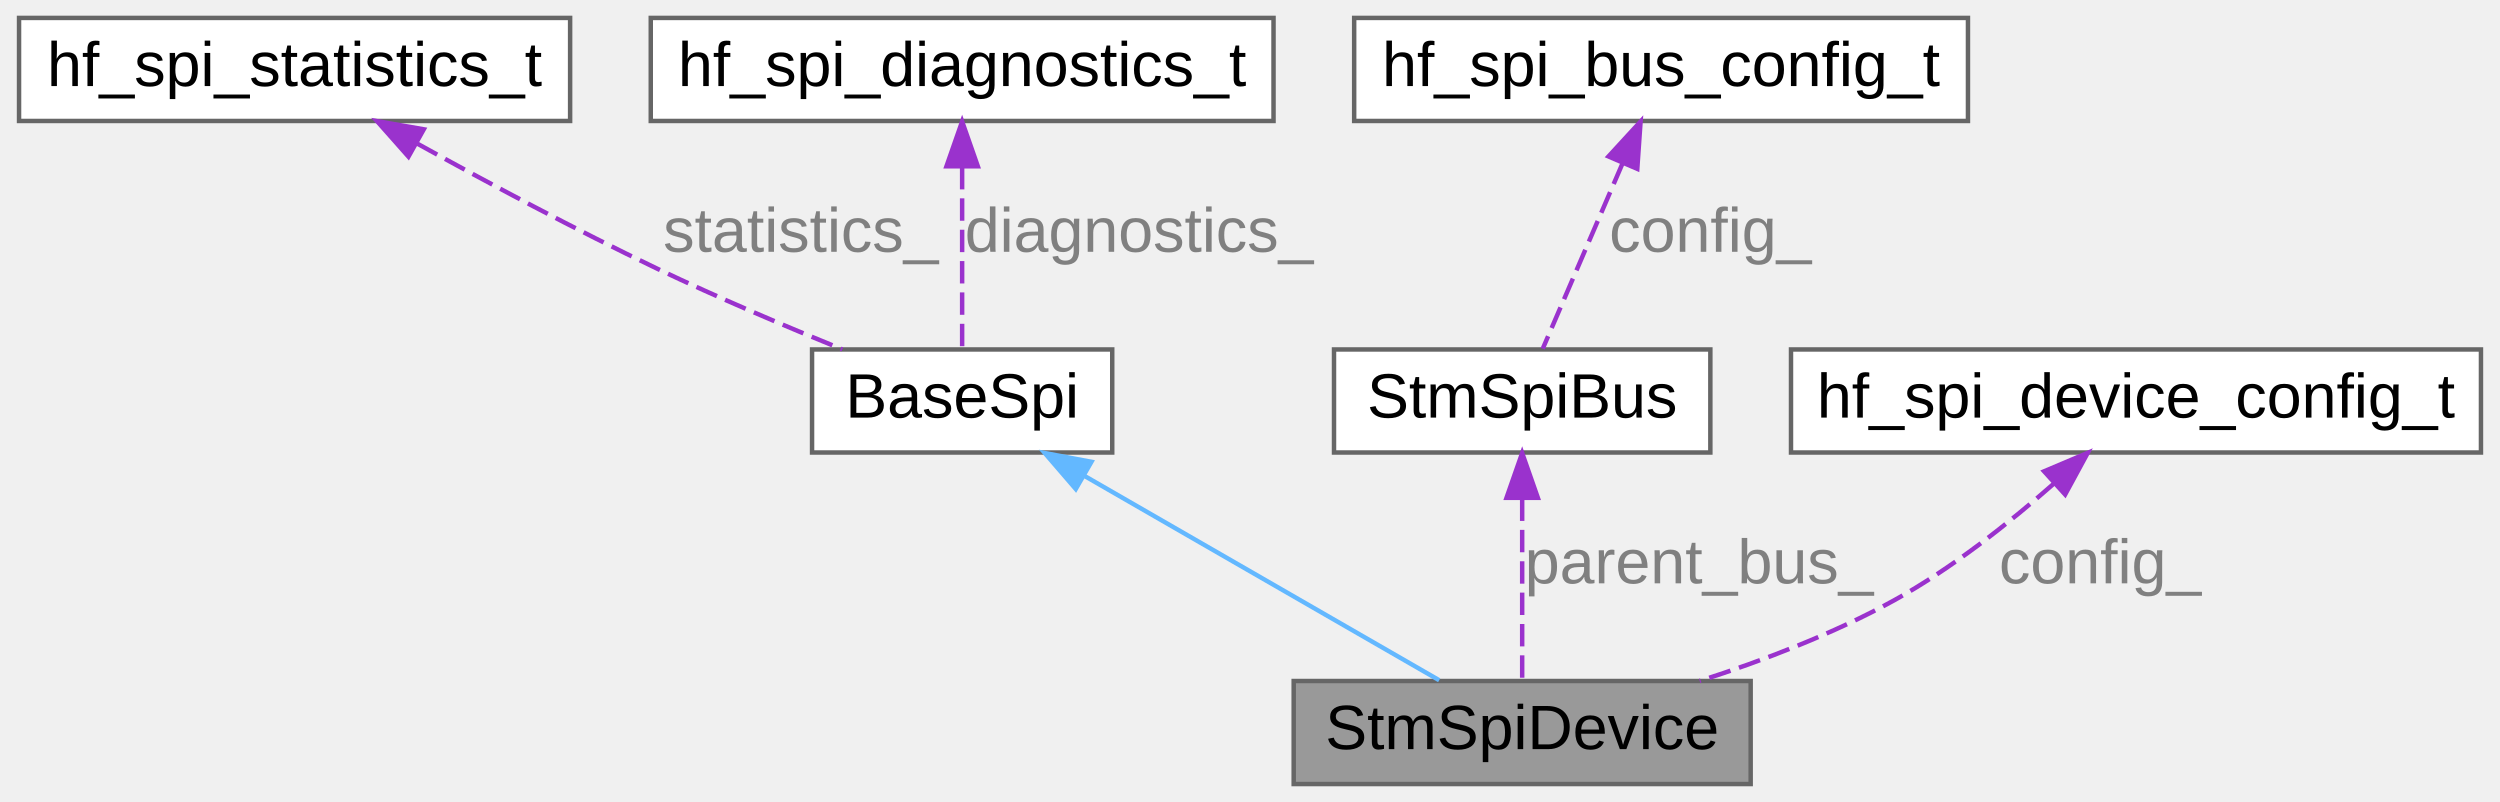
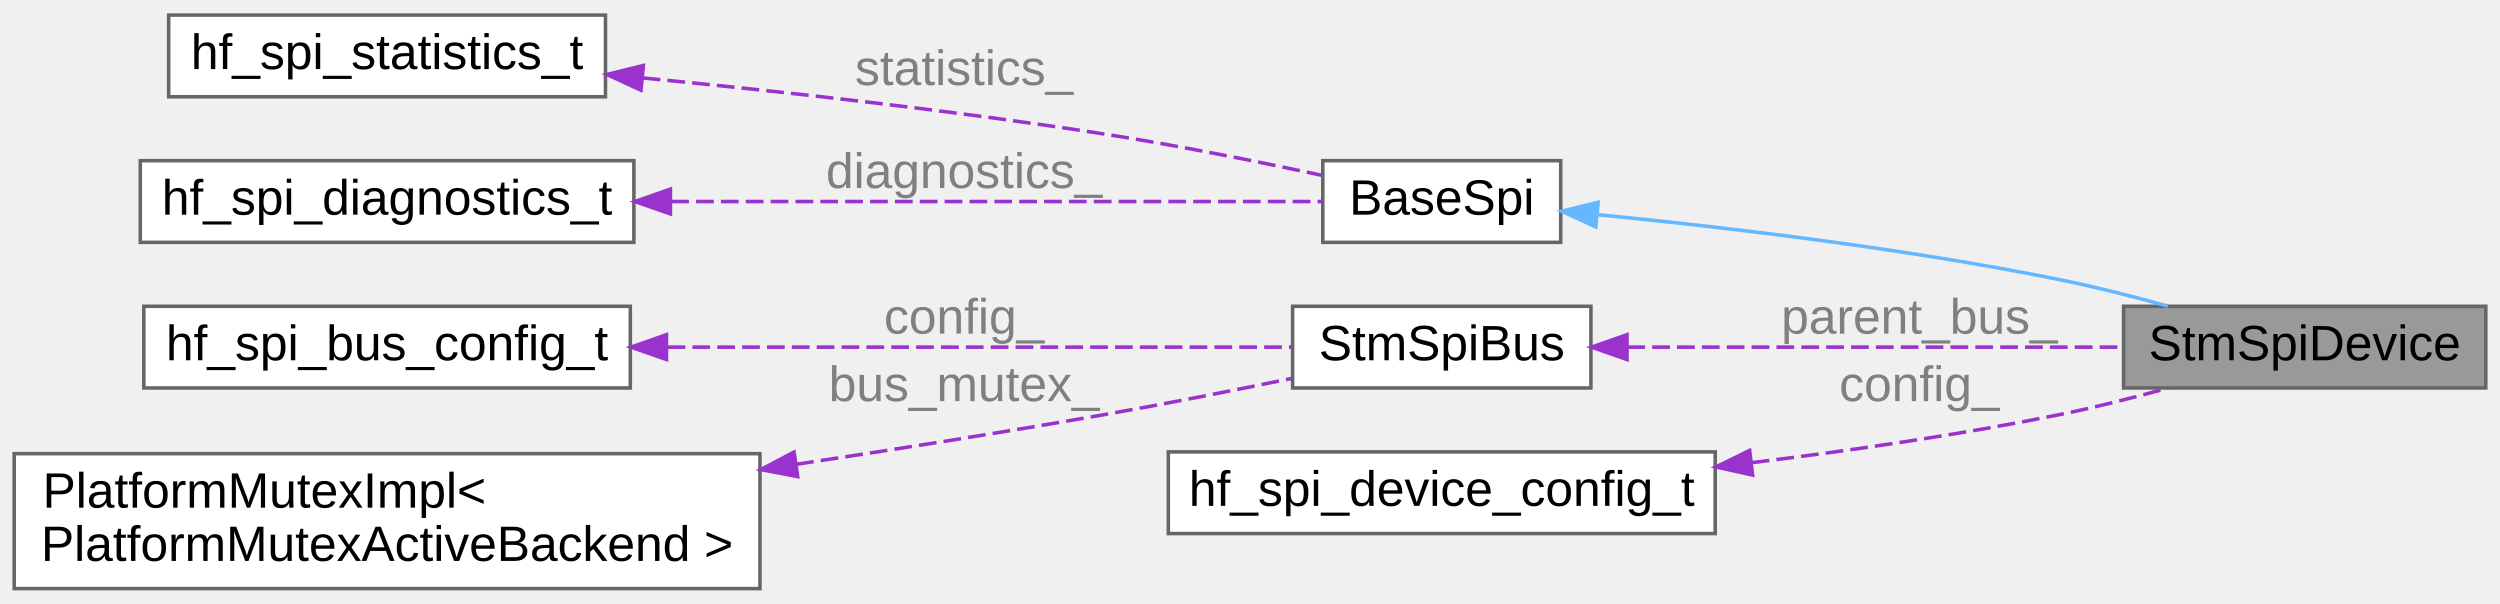
- <svg xmlns="http://www.w3.org/2000/svg" xmlns:xlink="http://www.w3.org/1999/xlink" width="558pt" height="179pt" viewBox="0.00 0.00 557.50 179.00">
-   <g id="graph0" class="graph" transform="scale(1 1) rotate(0) translate(4 175)">
+ <svg xmlns="http://www.w3.org/2000/svg" xmlns:xlink="http://www.w3.org/1999/xlink" width="704pt" height="170pt" viewBox="0.00 0.00 704.00 169.50">
+   <g id="graph0" class="graph" transform="scale(1 1) rotate(0) translate(4 165.5)">
    <g id="Node000001" class="node">
      <g id="a_Node000001">
-         <a xlink:title="STM32 SPI device — manages chip-select and delegates transfers to parent bus.">
-           <polygon fill="#999999" stroke="#666666" points="386.5,-23 284.5,-23 284.5,0 386.5,0 386.5,-23" />
-           <text text-anchor="middle" x="335.5" y="-7.8" font-family="Arial" font-size="14.00">StmSpiDevice</text>
+         <a xlink:title="Soft-CS SPI slave on a shared StmSpiBus.">
+           <polygon fill="#999999" stroke="#666666" points="696,-79.5 594,-79.5 594,-56.5 696,-56.5 696,-79.5" />
+           <text text-anchor="middle" x="645" y="-64.3" font-family="Arial" font-size="14.00">StmSpiDevice</text>
        </a>
      </g>
    </g>
    <g id="Node000002" class="node">
      <g id="a_Node000002">
        <a xlink:href="classBaseSpi.html" target="_top" xlink:title="Abstract base class for SPI device implementations.">
-           <polygon fill="white" stroke="#666666" points="244,-97 177,-97 177,-74 244,-74 244,-97" />
-           <text text-anchor="middle" x="210.5" y="-81.8" font-family="Arial" font-size="14.00">BaseSpi</text>
+           <polygon fill="white" stroke="#666666" points="435.5,-120.5 368.5,-120.5 368.5,-97.5 435.5,-97.5 435.5,-120.5" />
+           <text text-anchor="middle" x="402" y="-105.3" font-family="Arial" font-size="14.00">BaseSpi</text>
        </a>
      </g>
    </g>
    <g id="edge1_Node000001_Node000002" class="edge">
      <g id="a_edge1_Node000001_Node000002">
        <a xlink:title=" ">
-           <path fill="none" stroke="#63b8ff" d="M237.9,-68.72C261.89,-54.9 296.08,-35.2 316.98,-23.17" />
-           <polygon fill="#63b8ff" stroke="#63b8ff" points="235.86,-65.85 228.94,-73.88 239.36,-71.92 235.86,-65.85" />
+           <path fill="none" stroke="#63b8ff" d="M446.14,-105.28C481.31,-101.82 532.16,-95.86 576,-87 585.97,-84.98 596.63,-82.28 606.47,-79.54" />
+           <polygon fill="#63b8ff" stroke="#63b8ff" points="445.38,-101.84 435.75,-106.27 446.04,-108.8 445.38,-101.84" />
        </a>
      </g>
    </g>
    <g id="Node000003" class="node">
      <g id="a_Node000003">
        <a xlink:href="structhf__spi__statistics__t.html" target="_top" xlink:title="SPI operation statistics.">
-           <polygon fill="white" stroke="#666666" points="123,-171 0,-171 0,-148 123,-148 123,-171" />
-           <text text-anchor="middle" x="61.5" y="-155.8" font-family="Arial" font-size="14.00">hf_spi_statistics_t</text>
+           <polygon fill="white" stroke="#666666" points="166.5,-161.5 43.5,-161.5 43.5,-138.5 166.5,-138.5 166.5,-161.5" />
+           <text text-anchor="middle" x="105" y="-146.3" font-family="Arial" font-size="14.00">hf_spi_statistics_t</text>
        </a>
      </g>
    </g>
    <g id="edge2_Node000002_Node000003" class="edge">
      <g id="a_edge2_Node000002_Node000003">
        <a xlink:title=" ">
-           <path fill="none" stroke="#9a32cd" stroke-dasharray="5,2" d="M88.95,-142.91C104.48,-134.31 124.36,-123.65 142.5,-115 155.9,-108.61 171.12,-102.16 183.76,-97.02" />
-           <polygon fill="#9a32cd" stroke="#9a32cd" points="86.92,-140.03 79.9,-147.96 90.34,-146.14 86.92,-140.03" />
+           <path fill="none" stroke="#9a32cd" stroke-dasharray="5,2" d="M176.97,-143.81C215.54,-140.05 264.01,-134.68 307,-128 327.4,-124.83 350.09,-120.27 368.07,-116.42" />
+           <polygon fill="#9a32cd" stroke="#9a32cd" points="176.5,-140.34 166.88,-144.78 177.17,-147.31 176.5,-140.34" />
        </a>
      </g>
-       <text text-anchor="middle" x="174.5" y="-118.8" font-family="Arial" font-size="14.00" fill="grey"> statistics_</text>
+       <text text-anchor="middle" x="267.5" y="-141.8" font-family="Arial" font-size="14.00" fill="grey"> statistics_</text>
    </g>
    <g id="Node000004" class="node">
      <g id="a_Node000004">
        <a xlink:href="structhf__spi__diagnostics__t.html" target="_top" xlink:title="SPI diagnostic information.">
-           <polygon fill="white" stroke="#666666" points="280,-171 141,-171 141,-148 280,-148 280,-171" />
-           <text text-anchor="middle" x="210.5" y="-155.8" font-family="Arial" font-size="14.00">hf_spi_diagnostics_t</text>
+           <polygon fill="white" stroke="#666666" points="174.5,-120.5 35.5,-120.5 35.5,-97.5 174.5,-97.5 174.5,-120.5" />
+           <text text-anchor="middle" x="105" y="-105.3" font-family="Arial" font-size="14.00">hf_spi_diagnostics_t</text>
        </a>
      </g>
    </g>
    <g id="edge3_Node000002_Node000004" class="edge">
      <g id="a_edge3_Node000002_Node000004">
        <a xlink:title=" ">
-           <path fill="none" stroke="#9a32cd" stroke-dasharray="5,2" d="M210.5,-137.73C210.5,-124.47 210.5,-107.82 210.5,-97.17" />
-           <polygon fill="#9a32cd" stroke="#9a32cd" points="207,-137.88 210.5,-147.88 214,-137.88 207,-137.88" />
+           <path fill="none" stroke="#9a32cd" stroke-dasharray="5,2" d="M185.01,-109C245.06,-109 324.59,-109 368.46,-109" />
+           <polygon fill="#9a32cd" stroke="#9a32cd" points="184.79,-105.5 174.79,-109 184.79,-112.5 184.79,-105.5" />
        </a>
      </g>
-       <text text-anchor="middle" x="250" y="-118.8" font-family="Arial" font-size="14.00" fill="grey"> diagnostics_</text>
+       <text text-anchor="middle" x="267.5" y="-112.8" font-family="Arial" font-size="14.00" fill="grey"> diagnostics_</text>
    </g>
    <g id="Node000005" class="node">
      <g id="a_Node000005">
-         <a xlink:href="classStmSpiBus.html" target="_top" xlink:title="STM32 SPI bus — manages the HAL handle and device collection.">
-           <polygon fill="white" stroke="#666666" points="377.5,-97 293.5,-97 293.5,-74 377.5,-74 377.5,-97" />
-           <text text-anchor="middle" x="335.5" y="-81.8" font-family="Arial" font-size="14.00">StmSpiBus</text>
+         <a xlink:href="classStmSpiBus.html" target="_top" xlink:title="One MCU SPI peripheral + its soft-CS device collection.">
+           <polygon fill="white" stroke="#666666" points="444,-79.5 360,-79.5 360,-56.5 444,-56.5 444,-79.5" />
+           <text text-anchor="middle" x="402" y="-64.3" font-family="Arial" font-size="14.00">StmSpiBus</text>
        </a>
      </g>
    </g>
    <g id="edge4_Node000001_Node000005" class="edge">
      <g id="a_edge4_Node000001_Node000005">
        <a xlink:title=" ">
-           <path fill="none" stroke="#9a32cd" stroke-dasharray="5,2" d="M335.5,-63.73C335.5,-50.47 335.5,-33.82 335.5,-23.17" />
-           <polygon fill="#9a32cd" stroke="#9a32cd" points="332,-63.88 335.5,-73.88 339,-63.88 332,-63.88" />
+           <path fill="none" stroke="#9a32cd" stroke-dasharray="5,2" d="M454.25,-68C495.43,-68 552.94,-68 593.82,-68" />
+           <polygon fill="#9a32cd" stroke="#9a32cd" points="454.16,-64.5 444.16,-68 454.16,-71.5 454.16,-64.5" />
        </a>
      </g>
-       <text text-anchor="middle" x="375" y="-44.8" font-family="Arial" font-size="14.00" fill="grey"> parent_bus_</text>
+       <text text-anchor="middle" x="536.5" y="-71.8" font-family="Arial" font-size="14.00" fill="grey"> parent_bus_</text>
    </g>
    <g id="Node000006" class="node">
      <g id="a_Node000006">
        <a xlink:href="structhf__spi__bus__config__t.html" target="_top" xlink:title="Platform-agnostic SPI bus configuration for STM32.">
-           <polygon fill="white" stroke="#666666" points="435,-171 298,-171 298,-148 435,-148 435,-171" />
-           <text text-anchor="middle" x="366.5" y="-155.8" font-family="Arial" font-size="14.00">hf_spi_bus_config_t</text>
+           <polygon fill="white" stroke="#666666" points="173.5,-79.5 36.5,-79.5 36.5,-56.5 173.5,-56.5 173.5,-79.5" />
+           <text text-anchor="middle" x="105" y="-64.3" font-family="Arial" font-size="14.00">hf_spi_bus_config_t</text>
        </a>
      </g>
    </g>
    <g id="edge5_Node000005_Node000006" class="edge">
      <g id="a_edge5_Node000005_Node000006">
        <a xlink:title=" ">
-           <path fill="none" stroke="#9a32cd" stroke-dasharray="5,2" d="M357.9,-138.53C352.14,-125.14 344.77,-108.03 340.09,-97.17" />
-           <polygon fill="#9a32cd" stroke="#9a32cd" points="354.76,-140.08 361.93,-147.88 361.19,-137.31 354.76,-140.08" />
+           <path fill="none" stroke="#9a32cd" stroke-dasharray="5,2" d="M183.98,-68C240.31,-68 314.17,-68 359.57,-68" />
+           <polygon fill="#9a32cd" stroke="#9a32cd" points="183.68,-64.5 173.68,-68 183.68,-71.5 183.68,-64.5" />
        </a>
      </g>
-       <text text-anchor="middle" x="377.5" y="-118.8" font-family="Arial" font-size="14.00" fill="grey"> config_</text>
+       <text text-anchor="middle" x="267.5" y="-71.8" font-family="Arial" font-size="14.00" fill="grey"> config_</text>
    </g>
    <g id="Node000007" class="node">
      <g id="a_Node000007">
-         <a xlink:href="structhf__spi__device__config__t.html" target="_top" xlink:title="SPI device configuration for STM32.">
-           <polygon fill="white" stroke="#666666" points="549.5,-97 395.5,-97 395.5,-74 549.5,-74 549.5,-97" />
-           <text text-anchor="middle" x="472.5" y="-81.8" font-family="Arial" font-size="14.00">hf_spi_device_config_t</text>
+         <a xlink:href="classPlatformMutexImpl.html" target="_top" xlink:title=" ">
+           <polygon fill="white" stroke="#666666" points="210,-38 0,-38 0,0 210,0 210,-38" />
+           <text text-anchor="start" x="8" y="-22.8" font-family="Arial" font-size="14.00">PlatformMutexImpl&lt;</text>
+           <text text-anchor="middle" x="105" y="-7.8" font-family="Arial" font-size="14.00"> PlatformMutexActiveBackend &gt;</text>
        </a>
      </g>
    </g>
-     <g id="edge6_Node000001_Node000007" class="edge">
-       <g id="a_edge6_Node000001_Node000007">
+     <g id="edge6_Node000005_Node000007" class="edge">
+       <g id="a_edge6_Node000005_Node000007">
        <a xlink:title=" ">
-           <path fill="none" stroke="#9a32cd" stroke-dasharray="5,2" d="M454.14,-67.03C444.2,-58.29 431.34,-48.09 418.5,-41 405.03,-33.56 389.27,-27.56 375.12,-23.01" />
-           <polygon fill="#9a32cd" stroke="#9a32cd" points="451.99,-69.8 461.74,-73.93 456.69,-64.62 451.99,-69.8" />
+           <path fill="none" stroke="#9a32cd" stroke-dasharray="5,2" d="M220.19,-35C248.6,-39.27 278.95,-44.07 307,-49 324.38,-52.05 343.49,-55.83 359.91,-59.22" />
+           <polygon fill="#9a32cd" stroke="#9a32cd" points="220.64,-31.53 210.23,-33.52 219.6,-38.46 220.64,-31.53" />
        </a>
      </g>
-       <text text-anchor="middle" x="464.5" y="-44.8" font-family="Arial" font-size="14.00" fill="grey"> config_</text>
+       <text text-anchor="middle" x="267.5" y="-52.8" font-family="Arial" font-size="14.00" fill="grey"> bus_mutex_</text>
+     </g>
+     <g id="Node000008" class="node">
+       <g id="a_Node000008">
+         <a xlink:href="structhf__spi__device__config__t.html" target="_top" xlink:title="SPI device configuration for STM32.">
+           <polygon fill="white" stroke="#666666" points="479,-38.5 325,-38.5 325,-15.5 479,-15.5 479,-38.5" />
+           <text text-anchor="middle" x="402" y="-23.3" font-family="Arial" font-size="14.00">hf_spi_device_config_t</text>
+         </a>
+       </g>
+     </g>
+     <g id="edge7_Node000001_Node000008" class="edge">
+       <g id="a_edge7_Node000001_Node000008">
+         <a xlink:title=" ">
+           <path fill="none" stroke="#9a32cd" stroke-dasharray="5,2" d="M489.28,-35.46C517.1,-38.86 547.98,-43.34 576,-49 585.97,-51.02 596.63,-53.72 606.47,-56.46" />
+           <polygon fill="#9a32cd" stroke="#9a32cd" points="489.53,-31.97 479.18,-34.26 488.7,-38.92 489.53,-31.97" />
+         </a>
+       </g>
+       <text text-anchor="middle" x="536.5" y="-52.8" font-family="Arial" font-size="14.00" fill="grey"> config_</text>
    </g>
  </g>
</svg>
